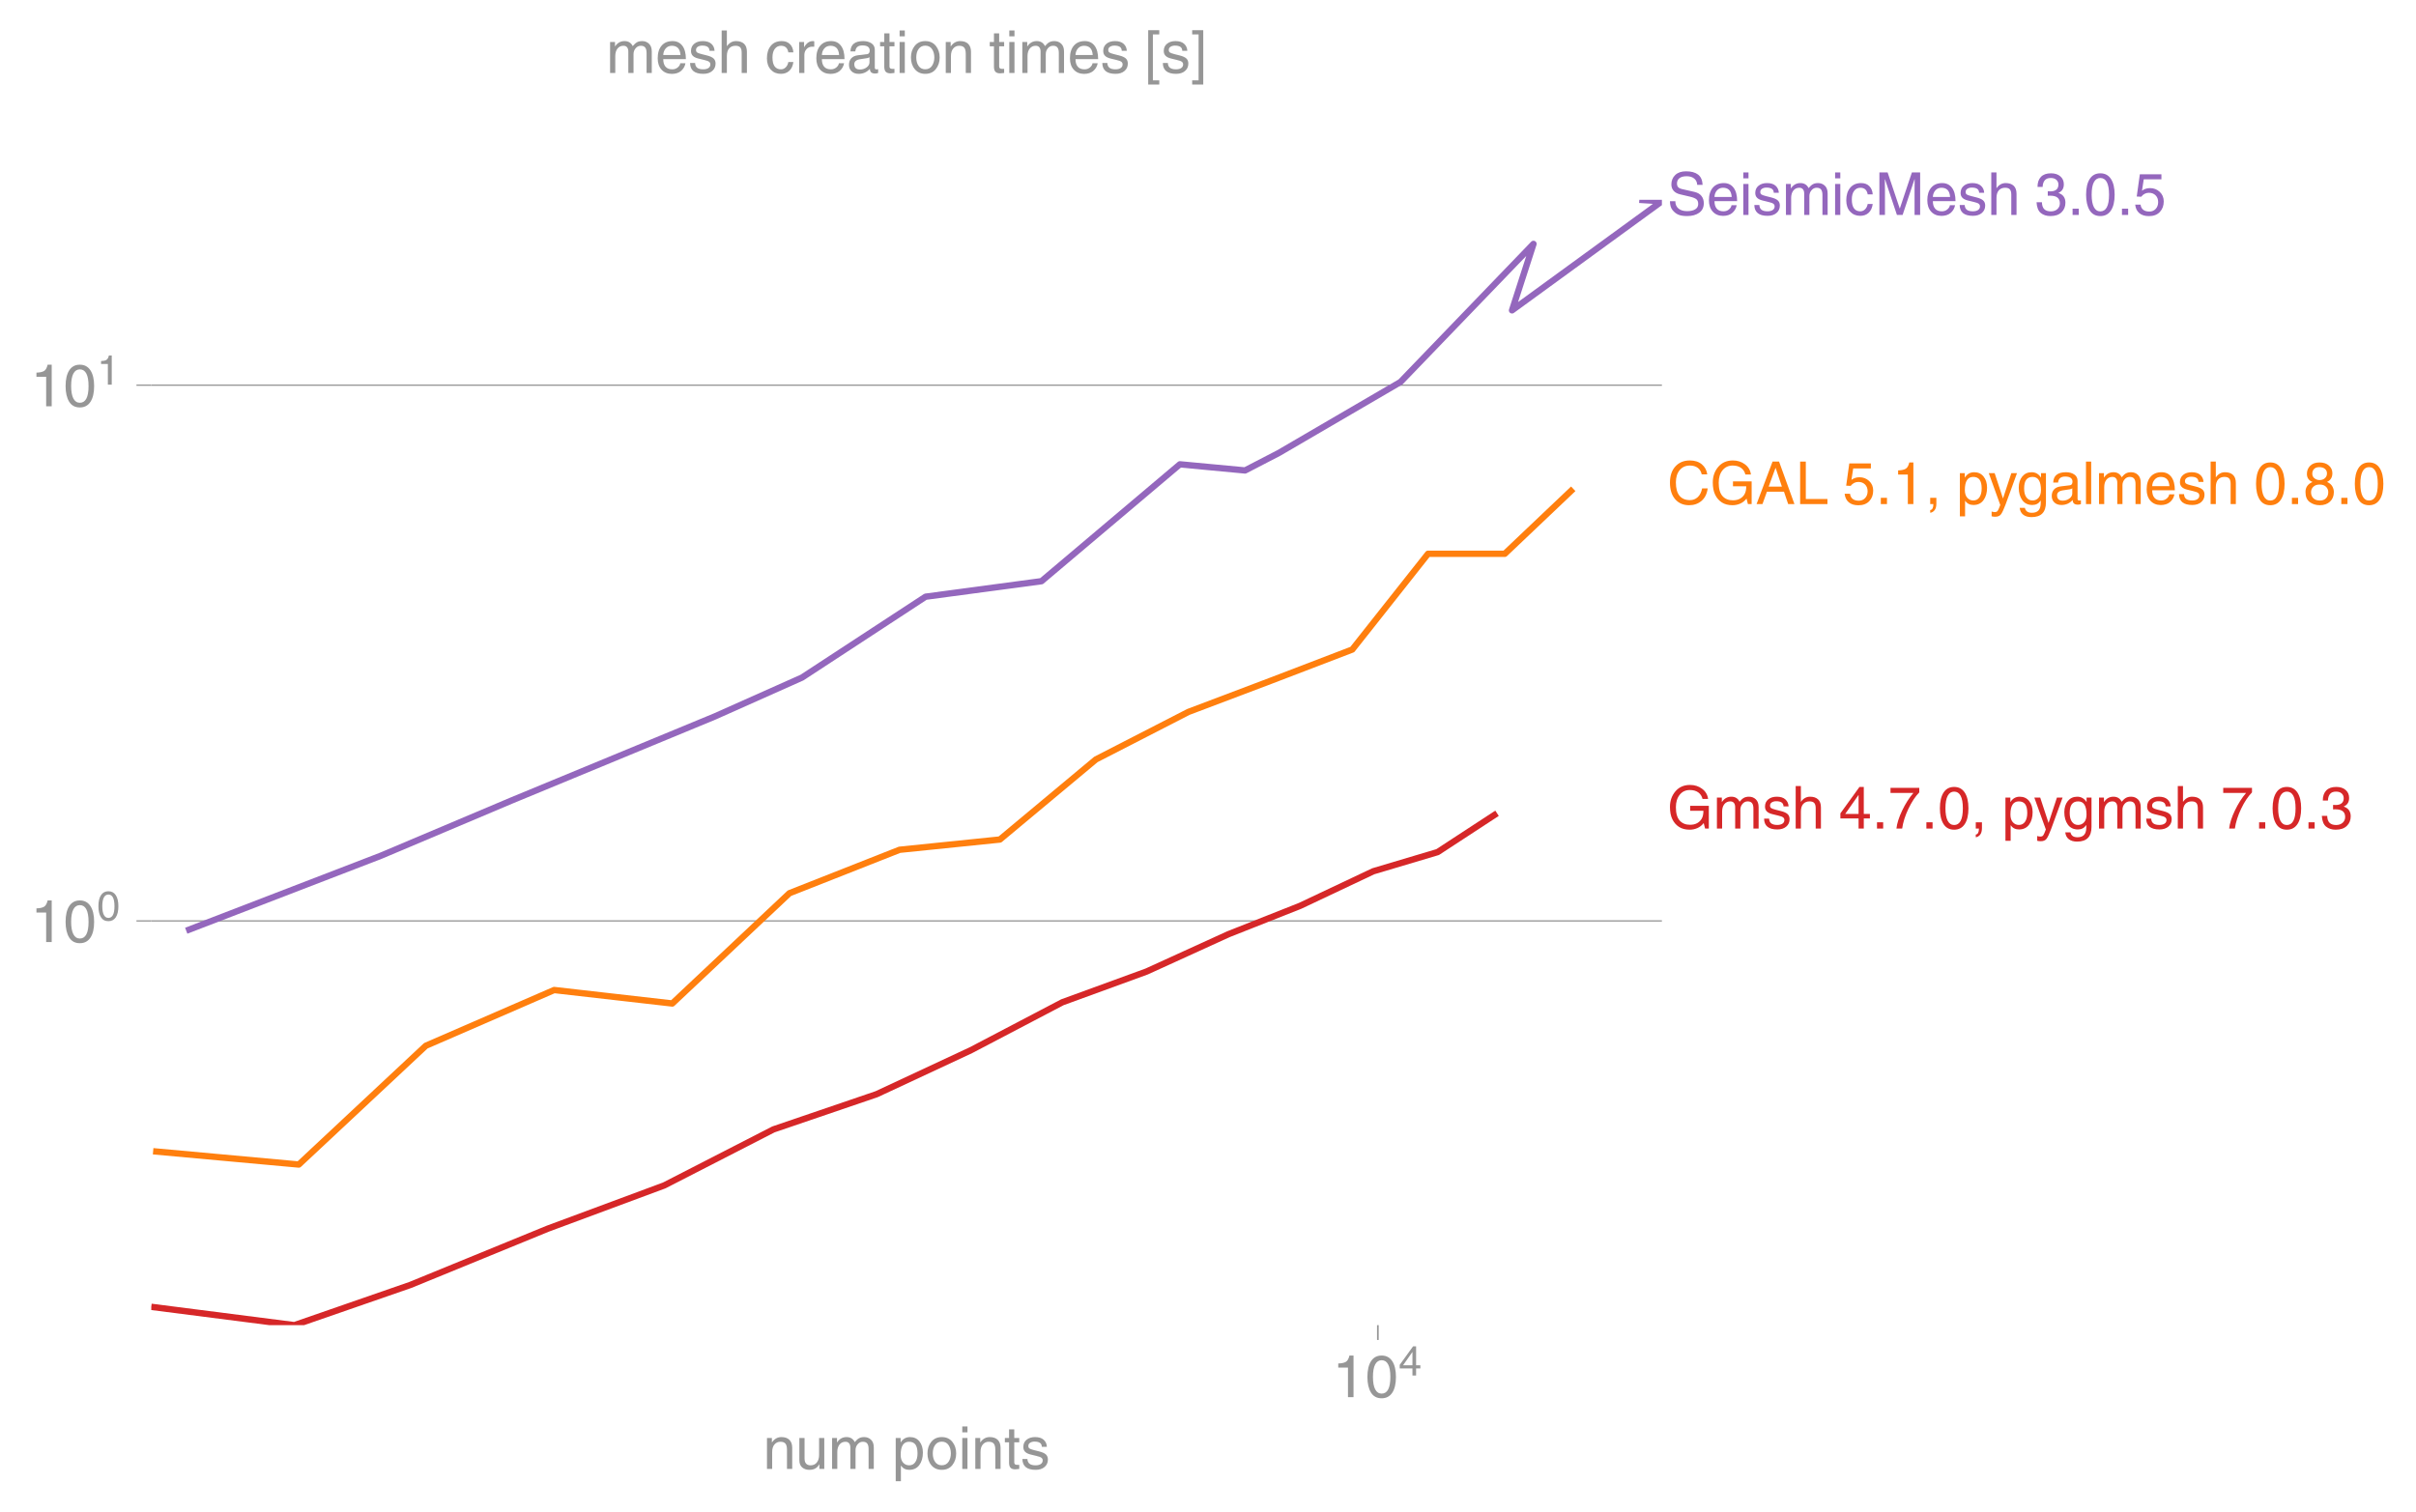
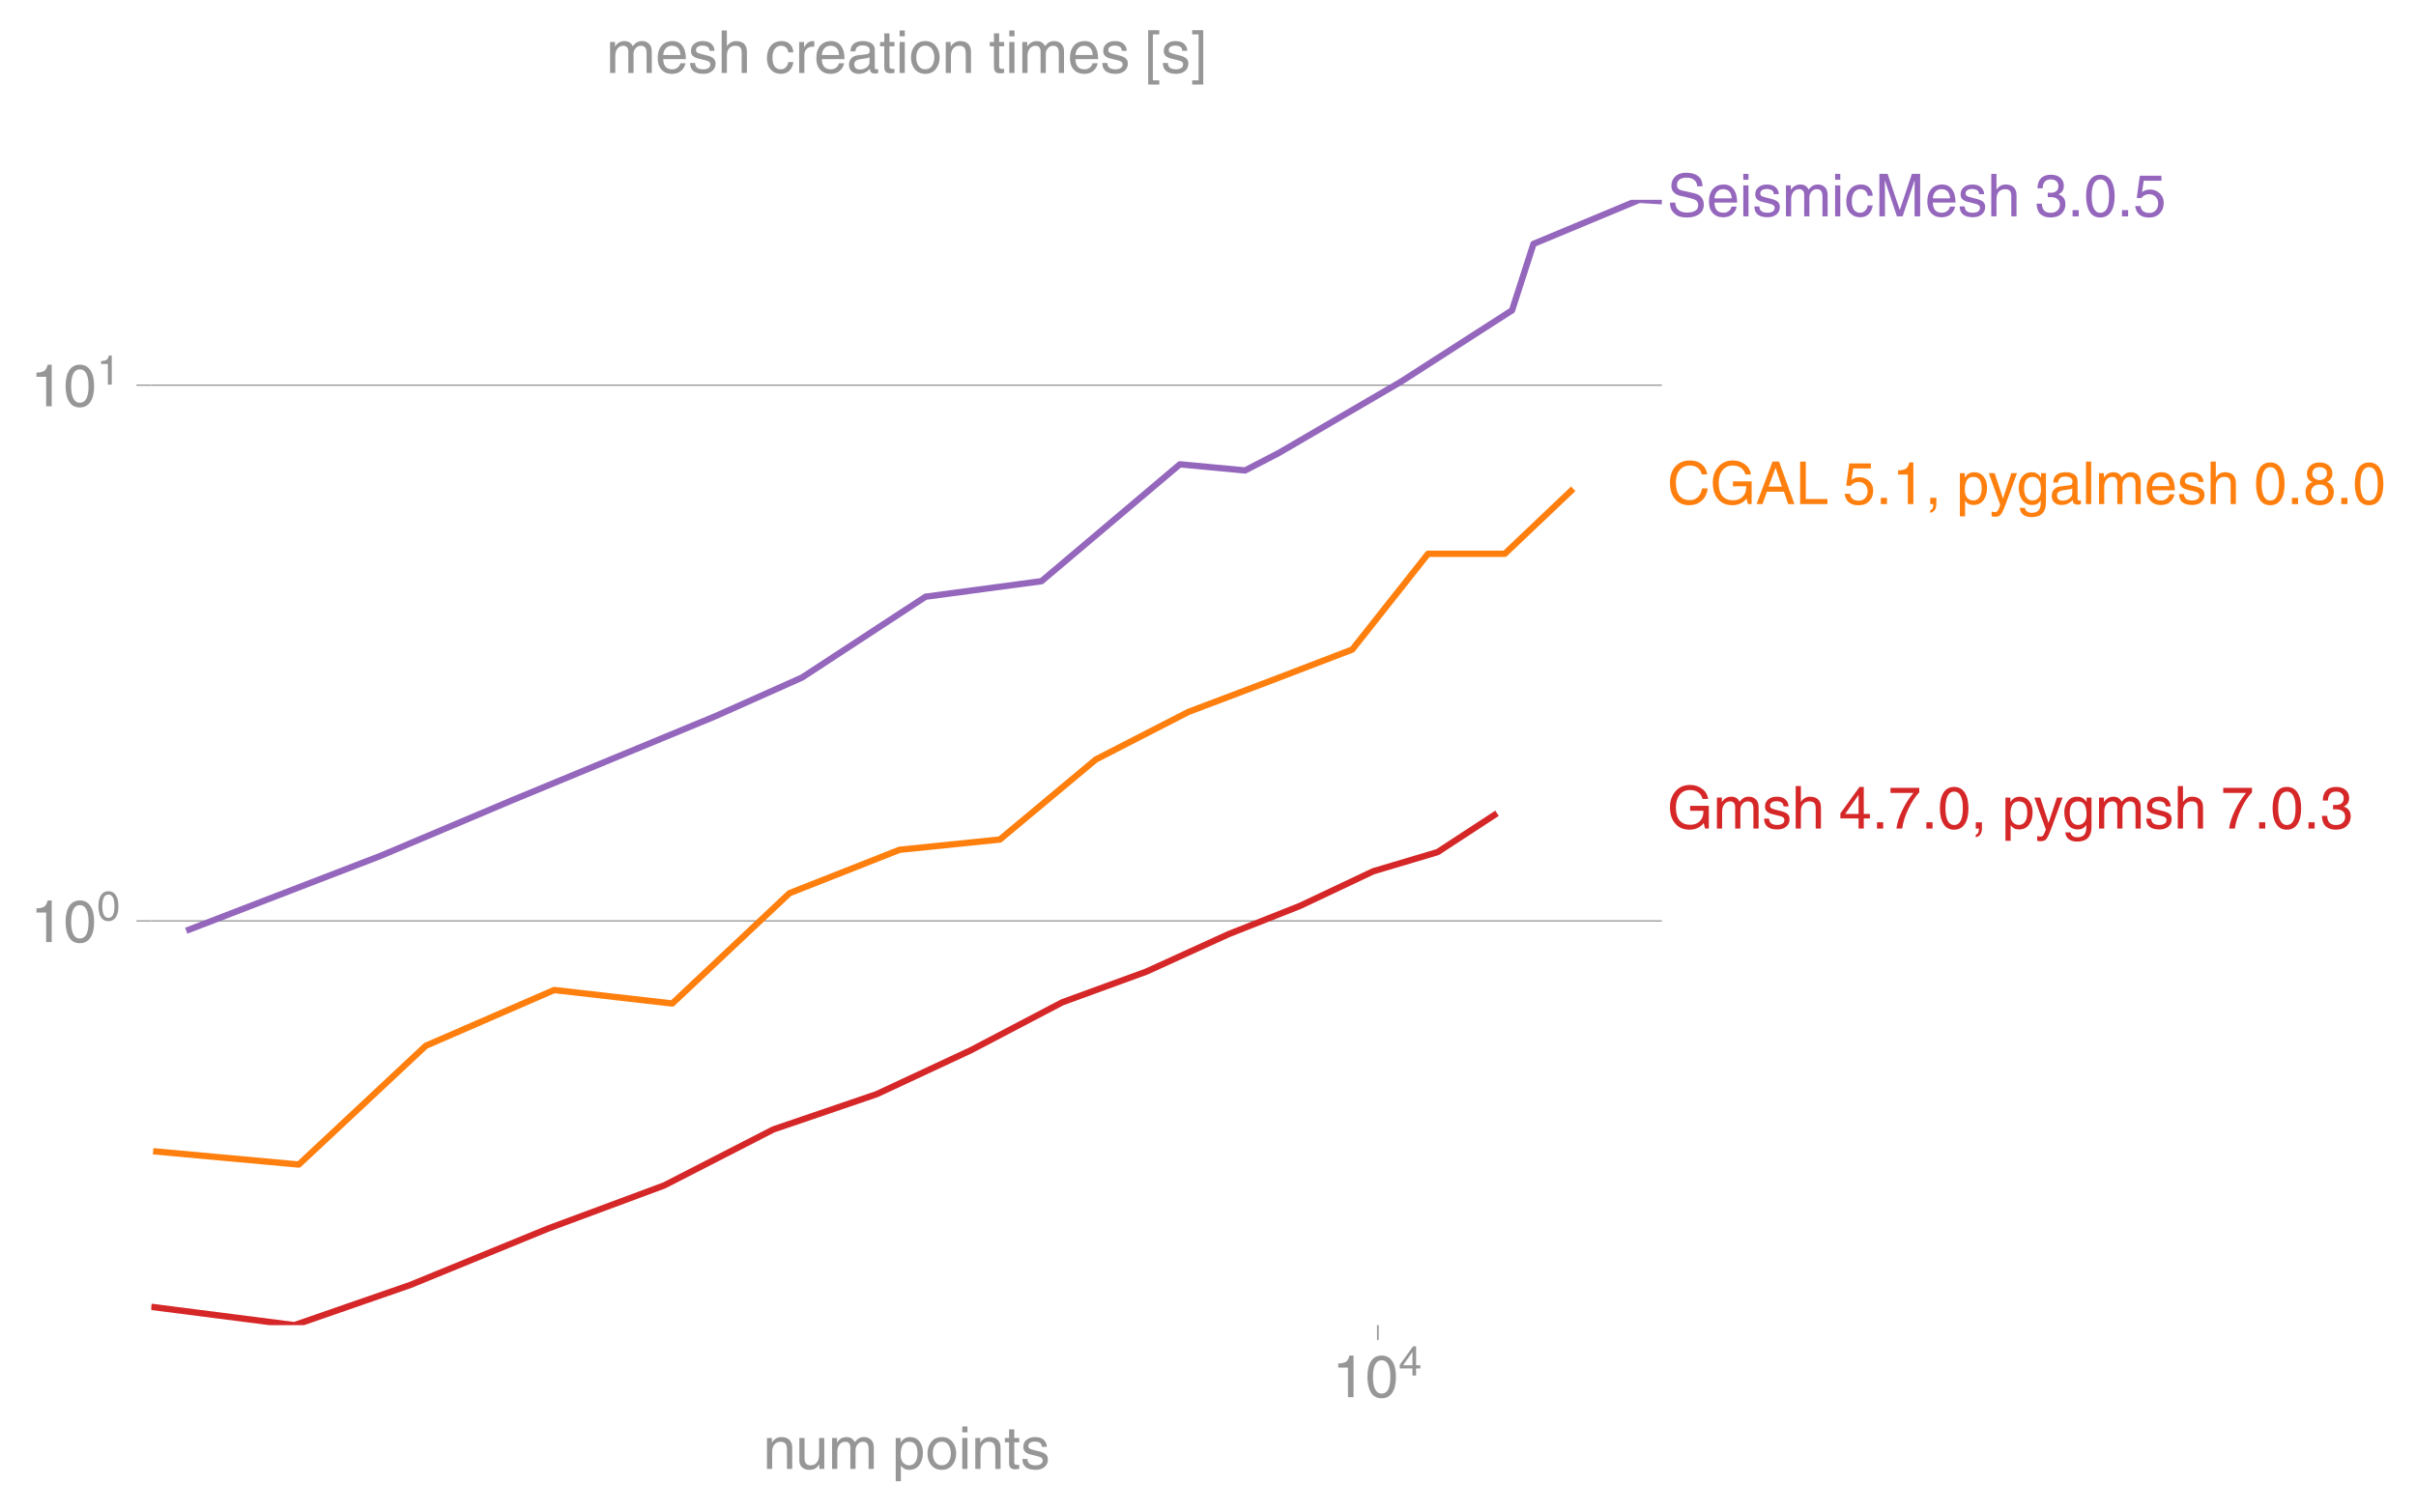
<svg xmlns="http://www.w3.org/2000/svg" xmlns:xlink="http://www.w3.org/1999/xlink" height="476.609" viewBox="0 0 571.152 357.457" width="761.536">
  <defs>
    <style>*{stroke-linecap:butt;stroke-linejoin:round}</style>
  </defs>
  <g id="figure_1">
    <path d="M0 357.457h571.152V0H0z" fill="none" id="patch_1" />
    <g id="axes_1">
      <path d="M35.76 313.361h357.12V47.25H35.76z" fill="none" id="patch_2" />
      <g id="matplotlib.axis_1">
        <g id="xtick_1">
          <g id="line2d_1">
            <defs>
-               <path d="M0 0v3.5" id="m1bc7aaeef7" stroke="#969696" stroke-width=".4" />
+               <path d="M0 0v3.5" id="meb04f6e81f" stroke="#969696" stroke-width=".4" />
            </defs>
-             <use x="325.734" xlink:href="#m1bc7aaeef7" y="313.361" fill="#969696" stroke="#969696" stroke-width=".4" />
+             <use x="325.734" xlink:href="#meb04f6e81f" y="313.361" fill="#969696" stroke="#969696" stroke-width=".4" />
          </g>
          <g transform="matrix(.14 0 0 -.14 314.954 330.41)" fill="#969696" id="text_1">
            <defs>
              <path d="M35.89 0h-9.374v49.906H10.109v6.985q8.594.28 12.782 2.75Q27.094 62.109 29 70.313h6.89z" id="HelveticaWorld-Regular-49" />
              <path d="M42.484 34.188q0 14.109-3.734 21.156-3.734 7.062-10.969 7.062-7.078 0-10.89-7.062-3.797-7.047-3.797-21.157 0-13.671 3.75-20.937Q20.609 6 27.78 6q7.235 0 10.969 7 3.734 7.016 3.734 21.188zm9.422 0q0-17.297-6.25-26.704-6.25-9.39-17.875-9.39-12.062 0-18.062 9.734-6 9.75-6 26.36 0 17.03 6.14 26.578 6.157 9.547 17.922 9.547 11.625 0 17.875-9.5t6.25-26.626z" id="HelveticaWorld-Regular-48" />
              <path d="M10.594 24.703h22.61v31.89h-.188zM42 17.093V0h-8.797v17.094H2.484v8.593L34.72 70.314H42v-45.61h10.297v-7.61z" id="HelveticaWorld-Regular-52" />
            </defs>
            <use transform="translate(0 .173)" xlink:href="#HelveticaWorld-Regular-49" />
            <use transform="translate(55.615 .173)" xlink:href="#HelveticaWorld-Regular-48" />
            <use transform="matrix(.7 0 0 .7 112.146 36.781)" xlink:href="#HelveticaWorld-Regular-52" />
          </g>
        </g>
        <g transform="matrix(.14 0 0 -.14 180.393 347.359)" fill="#969696" id="text_2">
          <defs>
            <path d="M49.219 0h-8.844v32.172q0 7.422-2.594 10.578-2.578 3.156-8.578 3.156-5.906 0-9.875-4.5-3.953-4.484-3.953-12.89V0H6.594v52.297h8.297v-7.375h.203q6.203 8.89 15.812 8.89 8.89 0 13.594-4.718 4.719-4.703 4.719-13.5z" id="HelveticaWorld-Regular-110" />
            <path d="M6.11 52.297h8.78V17.578q0-5.765 2.61-8.625Q20.125 6.11 25 6.11q6.781 0 10.594 4.797 3.812 4.813 3.812 12.578v28.813h8.782V0H39.89v7.625l-.188.188q-4.984-9.329-16.61-9.329-7.515 0-12.25 4.094Q6.11 6.688 6.11 14.703z" id="HelveticaWorld-Regular-117" />
            <path d="M6.594 52.297h8.297v-7.375h.203q5.906 8.89 15.812 8.89 9.813 0 13.922-8.5 3.75 4.594 7.266 6.547 3.515 1.953 8.703 1.953 6.781 0 11.484-4.453Q77 44.922 77 36.187V0h-8.781v33.797q0 6.094-2.297 9.094-2.297 3.015-7.422 3.015-5.172 0-8.75-4.203-3.563-4.203-3.563-9.812V0h-8.78v36.188q0 4.53-2.11 7.124-2.094 2.594-6.094 2.594-6.297 0-10.062-4.687-3.766-4.688-3.766-12.703V0H6.594z" id="HelveticaWorld-Regular-109" />
            <path d="M14.984 23.688q0-8.407 4.094-13 4.11-4.579 10.219-4.579 6.687 0 10.39 5.438 3.72 5.453 3.72 14.765 0 10.22-3.563 14.907-3.563 4.687-10.735 4.687-6.984 0-10.562-5.5-3.563-5.5-3.563-16.718zm-8.39 28.609h8.297v-7.375h.203q5.61 8.89 15.625 8.89 10.11 0 15.937-7.359 5.828-7.344 5.828-18.766 0-12.796-5.953-21Q40.578-1.515 29.5-1.515q-9.094 0-13.922 7.032h-.203v-26.22H6.594z" id="HelveticaWorld-Regular-112" />
            <path d="M12.703 26.219q0-8.735 3.953-14.375 3.953-5.64 11.219-5.64 7.531 0 11.438 5.905 3.906 5.907 3.906 14.11 0 8.297-3.907 14.078-3.906 5.797-11.437 5.797-6.969 0-11.078-5.453-4.094-5.438-4.094-14.422zm-8.984 0q0 11.672 6.484 19.625 6.5 7.968 17.672 7.968 11.438 0 17.875-8.062 6.453-8.047 6.453-19.531 0-11.516-6.406-19.625-6.39-8.11-17.922-8.11-11.078 0-17.625 7.86-6.531 7.86-6.531 19.875z" id="HelveticaWorld-Regular-111" />
            <path d="M6.594 61.813v9.968h8.781v-9.969zM15.375 0H6.594v52.297h8.781z" id="HelveticaWorld-Regular-105" />
            <path d="M17.188 45.016V10.984q0-2 1.093-3.046 1.11-1.047 3.938-1.047h3.375V0Q20.797-.688 19-.688q-5.516 0-8.063 2.641-2.53 2.64-2.53 8.547v34.516H1.311v7.28h7.094v14.595h8.781V52.297h8.407v-7.281z" id="HelveticaWorld-Regular-116" />
            <path d="M36.078 37.406q-.187 4.688-3.344 6.735-3.14 2.047-9.047 2.047-4.296 0-7.359-1.907-3.047-1.89-3.047-5.468 0-2.829 1.797-4.172 1.813-1.344 7.828-2.86l8.688-2.187q7.906-2 11.297-5.11 3.406-3.093 3.406-8.656 0-7.719-5.64-12.531-5.641-4.813-15.063-4.813-11 0-16.64 4.563-5.626 4.578-5.735 13.75h8.5q.203-5.422 3.594-8.063 3.39-2.625 10.171-2.625 5.516 0 8.766 2.188 3.25 2.203 3.25 6.11 0 2.78-2.11 4.437-2.093 1.672-8.296 3.078l-10.203 2.5q-6.203 1.562-9.157 4.656-2.953 3.094-2.953 8.031 0 7.72 5.516 12.203 5.531 4.5 14.406 4.5 9.485 0 14.531-4.624 5.047-4.61 5.344-11.782z" id="HelveticaWorld-Regular-115" />
          </defs>
          <use xlink:href="#HelveticaWorld-Regular-110" />
          <use x="55.176" xlink:href="#HelveticaWorld-Regular-117" />
          <use x="109.961" xlink:href="#HelveticaWorld-Regular-109" />
          <use x="192.969" xlink:href="#HelveticaWorld-Regular-32" />
          <use x="217.383" xlink:href="#HelveticaWorld-Regular-112" />
          <use x="273.877" xlink:href="#HelveticaWorld-Regular-111" />
          <use x="329.785" xlink:href="#HelveticaWorld-Regular-105" />
          <use x="351.807" xlink:href="#HelveticaWorld-Regular-110" />
          <use x="406.982" xlink:href="#HelveticaWorld-Regular-116" />
          <use x="434.668" xlink:href="#HelveticaWorld-Regular-115" />
        </g>
      </g>
      <g id="matplotlib.axis_2">
        <g id="ytick_1">
-           <path clip-path="url(#p096e991388)" d="M35.76 217.77h357.12" fill="none" stroke="#969696" stroke-linecap="square" stroke-width=".3" id="line2d_2" />
+           <path clip-path="url(#pe376141552)" d="M35.76 217.77h357.12" fill="none" stroke="#969696" stroke-linecap="square" stroke-width=".3" id="line2d_2" />
          <g id="line2d_3">
            <defs>
-               <path d="M0 0h-3.5" id="m55f6b35912" stroke="#969696" stroke-width=".3" />
+               <path d="M0 0h-3.5" id="ma140b4074f" stroke="#969696" stroke-width=".3" />
            </defs>
-             <use x="35.76" xlink:href="#m55f6b35912" y="217.769" fill="#969696" stroke="#969696" stroke-width=".3" />
+             <use x="35.76" xlink:href="#ma140b4074f" y="217.769" fill="#969696" stroke="#969696" stroke-width=".3" />
          </g>
          <g transform="matrix(.14 0 0 -.14 7.2 222.794)" fill="#969696" id="text_3">
            <use transform="translate(0 .173)" xlink:href="#HelveticaWorld-Regular-49" />
            <use transform="translate(55.615 .173)" xlink:href="#HelveticaWorld-Regular-48" />
            <use transform="matrix(.7 0 0 .7 112.146 36.781)" xlink:href="#HelveticaWorld-Regular-48" />
          </g>
        </g>
        <g id="ytick_2">
-           <path clip-path="url(#p096e991388)" d="M35.76 91.082h357.12" fill="none" stroke="#969696" stroke-linecap="square" stroke-width=".3" id="line2d_4" />
-           <use x="35.76" xlink:href="#m55f6b35912" y="91.082" fill="#969696" stroke="#969696" stroke-width=".3" id="line2d_5" />
+           <path clip-path="url(#pe376141552)" d="M35.76 91.082h357.12" fill="none" stroke="#969696" stroke-linecap="square" stroke-width=".3" id="line2d_4" />
+           <use x="35.76" xlink:href="#ma140b4074f" y="91.082" fill="#969696" stroke="#969696" stroke-width=".3" id="line2d_5" />
          <g transform="matrix(.14 0 0 -.14 7.2 96.106)" fill="#969696" id="text_4">
            <use transform="translate(0 .173)" xlink:href="#HelveticaWorld-Regular-49" />
            <use transform="translate(55.615 .173)" xlink:href="#HelveticaWorld-Regular-48" />
            <use transform="matrix(.7 0 0 .7 112.146 36.781)" xlink:href="#HelveticaWorld-Regular-49" />
          </g>
        </g>
      </g>
-       <path clip-path="url(#p096e991388)" d="M36.202 272.235l34.432 3.141 30.028-28.086 30.345-13.18 27.923 3.185 27.705-26.084 26.023-10.264 23.715-2.426 22.701-18.937 21.862-11.234 19.507-7.382 19.242-7.375 17.91-22.643 18.14.006 16.186-15.373" fill="none" stroke="#ff7f0e" stroke-linecap="square" stroke-width="1.5" id="line2d_6" />
-       <path clip-path="url(#p096e991388)" d="M35.76 309.027l33.835 4.334 27.396-9.504 32.491-13.308 27.548-10.232 25.81-13.247 24.404-8.332 22.302-10.407 21.606-11.329 19.912-7.268 19.332-8.817 16.96-6.713 17.29-8.175 15.218-4.536 14.041-9.181" fill="none" stroke="#d62728" stroke-linecap="square" stroke-width="1.5" id="line2d_7" />
-       <path clip-path="url(#p096e991388)" d="M44.025 220.088l46-17.728 30.914-13.066 48.031-19.871 20.62-9.197 29.217-19.124 27.408-3.67 32.715-27.635 15.406 1.449 7.946-4.114 28.791-16.796 31.448-32.662-5.07 15.714 35.429-25.801-5.343-.338" fill="none" stroke="#9467bd" stroke-linecap="square" stroke-width="1.5" id="line2d_8" />
+       <path clip-path="url(#pe376141552)" d="M36.202 272.235l34.432 3.141 30.028-28.086 30.345-13.18 27.923 3.185 27.705-26.084 26.023-10.264 23.715-2.426 22.701-18.937 21.862-11.234 19.507-7.382 19.242-7.375 17.91-22.643 18.14.006 16.186-15.373" fill="none" stroke="#ff7f0e" stroke-linecap="square" stroke-width="1.5" id="line2d_6" />
+       <path clip-path="url(#pe376141552)" d="M35.76 309.027l33.835 4.334 27.396-9.504 32.491-13.308 27.548-10.232 25.81-13.247 24.404-8.332 22.302-10.407 21.606-11.329 19.912-7.268 19.332-8.817 16.96-6.713 17.29-8.175 15.218-4.536 14.041-9.181" fill="none" stroke="#d62728" stroke-linecap="square" stroke-width="1.5" id="line2d_7" />
+       <path clip-path="url(#pe376141552)" d="M44.025 220.088l46-17.728 30.914-13.066 48.031-19.871 20.62-9.197 29.217-19.124 27.408-3.67 32.715-27.635 15.406 1.449 7.946-4.114 28.791-16.796 26.378-16.948 5.07-15.714 25.016-10.425 5.343.338" fill="none" stroke="#9467bd" stroke-linecap="square" stroke-width="1.5" id="line2d_8" />
      <g transform="matrix(.14 0 0 -.14 394.17 119.2)" fill="#ff7f0e" id="text_5">
        <defs>
          <path d="M58.016 50.203q-1.625 7.313-6.782 11.094-5.14 3.797-13.343 3.797-10.594 0-17.047-7.703-6.438-7.688-6.438-20.766 0-15.14 6.094-22.547 6.11-7.39 17.688-7.39 7.609 0 13.093 5.046 5.5 5.063 7.407 14.688h9.421Q66.22 12.594 57.625 5.344t-20.906-7.25q-14.703 0-23.516 10.11Q4.391 18.311 4.391 36.28q0 17.328 9.203 27.36 9.203 10.047 24.297 10.047 12.5 0 20.265-6.454 7.766-6.437 9.235-17.03z" id="HelveticaWorld-Regular-67" />
          <path d="M38.484 38.375h31.532V0h-6.297l-2.344 9.281Q56.781 3.421 50.578.75q-6.187-2.656-12.875-2.656-10.797 0-18.047 4.703-7.25 4.719-11.265 13.015-4 8.313-4 20.72 0 15.468 9.203 26.312 9.203 10.843 24.781 10.843 11.625 0 20.313-6.5Q67.39 60.688 68.796 50h-9.375q-1.703 7.078-7.219 11.078-5.516 4.016-14.312 4.016-10.594 0-17.047-7.985-6.438-7.984-6.438-21.125 0-15.28 6.39-22.437Q27.204 6.39 38.282 6.39q7.235 0 12.235 2.859 5 2.86 7.687 7.766 2.688 4.906 2.688 13.062H38.484z" id="HelveticaWorld-Regular-71" />
          <path d="M44 29.5L33.406 61.078h-.203L21.687 29.5zm-25.297-8.594L11.188 0h-9.97l27 71.781h10.985L65.187 0H54.594l-7.078 20.906z" id="HelveticaWorld-Regular-65" />
          <path d="M17.672 8.594h36.531V0H8.11v71.781h9.563z" id="HelveticaWorld-Regular-76" />
          <path d="M14.703 40.922q5.813 4.39 13.625 4.39 9.469 0 16.281-6.296 6.813-6.297 6.813-16.22 0-10.78-6.578-17.796-6.563-7-18.422-7-10.313 0-16.266 5.047Q4.203 8.109 3.22 17.39h9.094q.671-5.672 4.437-8.672 3.766-3 10.453-3 6.485 0 10.64 4.484Q42 14.703 42 21.688q0 7.125-4.36 11.421-4.343 4.297-11.218 4.297-7.813 0-13.047-6.687l-7.563.39 5.266 37.594h36.438v-8.5H17.672z" id="HelveticaWorld-Regular-53" />
          <path d="M19.094 0H8.687v10.594h10.407z" id="HelveticaWorld-Regular-46" />
          <path d="M8.688 10.594h10.406V.78q0-7.422-3.078-11.172-3.078-3.765-7.328-4.312v4.594Q14.015-9.422 14.015 0H8.687z" id="HelveticaWorld-Regular-44" />
          <path d="M39.016 52.297h9.562L29.891.984q-.5-1.375-.985-2.593-4.25-11.329-7.328-15.547-3.078-4.235-9.953-4.235-3.61 0-5.906.782v8.015q2.484-.89 5.468-.89 3.22 0 4.704 2.03 1.5 2.032 4.421 9.938L.875 52.297h9.922L24.812 9.719H25z" id="HelveticaWorld-Regular-121" />
          <path d="M12.984 26.313q0-9.61 3.813-14.907Q20.609 6.11 27.094 6.11q6.312 0 10.312 4.579 4 4.593 4 13 0 11.03-3.5 16.625-3.484 5.593-10.61 5.593-7.171 0-10.75-4.765-3.562-4.766-3.562-14.828zM49.812 2.983q0-12.609-6.062-18.797-6.047-6.203-18.266-6.203-8.78 0-13.984 4.047Q6.297-13.922 5.516-6.39h8.796q.672-3.812 3.532-6.062 2.86-2.25 8.281-2.25 7.375 0 11.125 3.969 3.766 3.953 3.766 12.828v3.719h-.188q-4.937-7.329-13.922-7.329-11.187 0-17.093 8.25-5.907 8.25-5.907 20.953 0 11.625 5.953 18.875 5.97 7.25 15.829 7.25 9.906 0 15.625-8.89h.187v7.375h8.313z" id="HelveticaWorld-Regular-103" />
          <path d="M38.375 26.703q-.969-1.015-3.828-1.656-2.86-.625-10.672-1.656-5.766-.688-8.469-2.844-2.703-2.14-2.703-5.656 0-4.297 2.281-6.688 2.297-2.39 7.329-2.39 6.296 0 11.171 3.578 4.891 3.593 4.891 8.718zM6.203 36.375q.297 8.844 5.734 13.14 5.454 4.297 15.844 4.297 8.297 0 13.907-3.765 5.624-3.75 5.624-10.844V9.078Q47.313 6 50.094 6q1.125 0 2.89.39V0Q50.594-.984 48-.984q-4.5 0-6.703 1.921-2.188 1.938-2.281 6.047-7.516-8.5-18.891-8.5-7.422 0-11.922 4.204Q3.72 6.89 3.72 13.624q0 6.89 3.906 11.125Q11.531 29 19 29.89l15.516 1.891q4.203.64 4.203 6.203 0 4.11-3.047 6.297-3.047 2.203-9.25 2.203-5.516 0-8.485-2.437-2.953-2.438-3.53-7.672z" id="HelveticaWorld-Regular-97" />
          <path d="M15.375 0H6.594v71.781h8.781z" id="HelveticaWorld-Regular-108" />
          <path d="M42.484 30.328q-.687 8.485-4.5 12.031-3.797 3.547-10.109 3.547-6.39 0-10.328-4.5-3.922-4.484-4.172-11.078zm8.391-13.922q-1.453-8.11-7.953-13.422-5.719-4.5-15.047-4.593-10.984.093-17.438 7.203Q4 12.704 4 24.704q0 13.78 6.64 21.437 6.641 7.672 18.47 7.672 10.593 0 16.546-7.922 5.953-7.907 5.953-22.594H13.375q0-8.203 3.813-12.703Q21 6.109 28.608 6.109q5.375 0 9.235 3.235 3.86 3.25 4.25 7.062z" id="HelveticaWorld-Regular-101" />
          <path d="M49.219 0h-8.844v34.188q0 6.296-2.438 9-2.437 2.718-7.953 2.718-6.797 0-10.703-4.406-3.906-4.39-3.906-12.984V0H6.594v71.781h8.781V45.312h.203q6 8.5 15.328 8.5 8.594 0 13.453-4.5 4.86-4.484 4.86-13.718z" id="HelveticaWorld-Regular-104" />
          <path d="M27.594 40.578q5.422 0 8.953 3.094 3.547 3.11 3.547 8.234 0 4.594-3.407 7.547-3.39 2.953-9.687 2.953-5.61 0-8.672-3.11-3.047-3.093-3.047-7.874 0-5.125 3.813-7.984 3.812-2.86 8.5-2.86zm.093-7.562q-6.78 0-10.64-3.766-3.86-3.766-3.86-9.234 0-6.297 3.907-10.157Q21 6 28.219 6q6.406 0 10.234 3.86 3.828 3.859 3.828 10.265 0 5.469-3.828 9.172-3.828 3.719-10.766 3.719zM49.22 52.203q0-10.594-9.032-14.797 6.204-2.781 8.86-7.36 2.656-4.562 2.656-9.733 0-10.016-6.453-16.125-6.438-6.094-17.375-6.094-9.563 0-16.813 5.25-7.25 5.25-7.25 17.062 0 11.922 11.907 16.907-9.516 3.796-9.516 13.671 0 8.297 5.64 13.813 5.641 5.516 15.641 5.516 10.016 0 15.875-5.204 5.86-5.203 5.86-12.906z" id="HelveticaWorld-Regular-56" />
        </defs>
        <use xlink:href="#HelveticaWorld-Regular-67" />
        <use x="72.314" xlink:href="#HelveticaWorld-Regular-71" />
        <use x="149.414" xlink:href="#HelveticaWorld-Regular-65" />
        <use x="216.113" xlink:href="#HelveticaWorld-Regular-76" />
        <use x="271.729" xlink:href="#HelveticaWorld-Regular-32" />
        <use x="296.143" xlink:href="#HelveticaWorld-Regular-53" />
        <use x="351.758" xlink:href="#HelveticaWorld-Regular-46" />
        <use x="379.541" xlink:href="#HelveticaWorld-Regular-49" />
        <use x="435.156" xlink:href="#HelveticaWorld-Regular-44" />
        <use x="462.939" xlink:href="#HelveticaWorld-Regular-32" />
        <use x="487.354" xlink:href="#HelveticaWorld-Regular-112" />
        <use x="541.848" xlink:href="#HelveticaWorld-Regular-121" />
        <use x="589.457" xlink:href="#HelveticaWorld-Regular-103" />
        <use x="645.365" xlink:href="#HelveticaWorld-Regular-97" />
        <use x="700.297" xlink:href="#HelveticaWorld-Regular-108" />
        <use x="722.318" xlink:href="#HelveticaWorld-Regular-109" />
        <use x="805.326" xlink:href="#HelveticaWorld-Regular-101" />
        <use x="860.746" xlink:href="#HelveticaWorld-Regular-115" />
        <use x="910.746" xlink:href="#HelveticaWorld-Regular-104" />
        <use x="965.922" xlink:href="#HelveticaWorld-Regular-32" />
        <use x="990.336" xlink:href="#HelveticaWorld-Regular-48" />
        <use x="1045.951" xlink:href="#HelveticaWorld-Regular-46" />
        <use x="1073.734" xlink:href="#HelveticaWorld-Regular-56" />
        <use x="1129.35" xlink:href="#HelveticaWorld-Regular-46" />
        <use x="1157.133" xlink:href="#HelveticaWorld-Regular-48" />
      </g>
      <g transform="matrix(.14 0 0 -.14 394.17 195.929)" fill="#d62728" id="text_6">
        <defs>
          <path d="M3.719 68.797h48.578v-7.719Q42.28 50.875 33.984 33.484 25.687 16.11 23.391 0h-9.672q1.469 13.281 9.719 30.531 8.25 17.266 18.953 29.672H3.719z" id="HelveticaWorld-Regular-55" />
          <path d="M22.406 39.984q2.203-.187 4.594-.187 6.203 0 9.781 2.86 3.594 2.859 3.594 8.656 0 4.687-3.344 7.89-3.343 3.203-9.64 3.203-6.985 0-10.235-4.11-3.234-4.093-3.437-10.983h-8.64q0 10.984 5.765 16.984 5.765 6.016 16.937 6.016 9.922 0 15.828-5.11 5.907-5.094 5.907-13.39 0-10.704-9.032-14.5v-.204q11.72-4 11.72-16.406 0-9.906-6.595-16.265-6.593-6.344-18.703-6.344-9.906 0-16.312 5.203Q4.204 8.5 3.422 21.484H12.5q.203-8.109 4-11.797Q20.313 6 27.484 6q6.938 0 11.141 3.86 4.203 3.859 4.203 9.718 0 6.406-4.016 9.672-4 3.266-12.39 3.266-2 0-4.016-.094z" id="HelveticaWorld-Regular-51" />
        </defs>
        <use xlink:href="#HelveticaWorld-Regular-71" />
        <use x="77.1" xlink:href="#HelveticaWorld-Regular-109" />
        <use x="160.107" xlink:href="#HelveticaWorld-Regular-115" />
        <use x="210.107" xlink:href="#HelveticaWorld-Regular-104" />
        <use x="265.283" xlink:href="#HelveticaWorld-Regular-32" />
        <use x="289.697" xlink:href="#HelveticaWorld-Regular-52" />
        <use x="345.313" xlink:href="#HelveticaWorld-Regular-46" />
        <use x="373.096" xlink:href="#HelveticaWorld-Regular-55" />
        <use x="428.711" xlink:href="#HelveticaWorld-Regular-46" />
        <use x="456.494" xlink:href="#HelveticaWorld-Regular-48" />
        <use x="512.109" xlink:href="#HelveticaWorld-Regular-44" />
        <use x="539.893" xlink:href="#HelveticaWorld-Regular-32" />
        <use x="564.307" xlink:href="#HelveticaWorld-Regular-112" />
        <use x="618.801" xlink:href="#HelveticaWorld-Regular-121" />
        <use x="666.41" xlink:href="#HelveticaWorld-Regular-103" />
        <use x="722.318" xlink:href="#HelveticaWorld-Regular-109" />
        <use x="805.326" xlink:href="#HelveticaWorld-Regular-115" />
        <use x="855.326" xlink:href="#HelveticaWorld-Regular-104" />
        <use x="910.502" xlink:href="#HelveticaWorld-Regular-32" />
        <use x="934.916" xlink:href="#HelveticaWorld-Regular-55" />
        <use x="990.531" xlink:href="#HelveticaWorld-Regular-46" />
        <use x="1018.314" xlink:href="#HelveticaWorld-Regular-48" />
        <use x="1073.93" xlink:href="#HelveticaWorld-Regular-46" />
        <use x="1101.713" xlink:href="#HelveticaWorld-Regular-51" />
      </g>
-       <g transform="matrix(.14 0 0 -.14 394.17 50.825)" fill="#9467bd" id="text_7">
+       <g transform="matrix(.14 0 0 -.14 394.17 51.162)" fill="#9467bd" id="text_7">
        <defs>
          <path d="M50.39 50.781q-.296 6.844-5.109 10.719-4.797 3.875-12.656 3.875-7.922 0-12.172-3.25-4.234-3.234-4.234-9.344 0-3.265 1.843-5.61 1.86-2.343 6.641-3.468l20.516-4.687q8.297-1.813 12.297-6.875 4.015-5.047 4.015-12.313 0-10.64-7.812-16.187-7.813-5.547-20.313-5.547-9.531 0-15.031 2.437-5.484 2.453-9.734 7.766-4.25 5.328-4.25 14.89h9.093q0-8 5.313-12.406 5.328-4.39 14.5-4.39 8.89 0 13.844 3.156 4.953 3.156 4.953 8.953 0 5.281-2.953 7.89Q46.188 29 37.594 31l-15.469 3.625q-7.719 1.75-11.531 6.125Q6.78 45.125 6.78 51.516q0 9.672 6.516 15.922 6.531 6.25 18.203 6.25 13.172 0 20.328-5.5 7.156-5.485 7.688-17.407z" id="HelveticaWorld-Regular-83" />
          <path d="M39.594 34.719q-1.89 11.187-12.39 11.187-6.5 0-10.454-5.203-3.953-5.203-3.953-14.484 0-10.11 3.656-15.11 3.672-5 10.64-5 4.688 0 8.11 3.438 3.422 3.437 4.39 8.953h8.5q-1.312-9.703-6.859-14.86-5.547-5.156-14.328-5.156-10.297 0-16.89 7.047-6.594 7.063-6.594 19.172 0 13.281 6.594 21.188 6.593 7.922 18.5 7.922 8.687 0 13.843-5.204 5.157-5.203 5.735-13.89z" id="HelveticaWorld-Regular-99" />
          <path d="M67.484 0v42.39q0 .829.094 8.126t.094 9.78h-.281L47.312 0h-9.609L17.578 60.203h-.297q0-3.61.094-10.297.11-6.687.11-7.515V0H8.108v71.781h13.86L42.39 11.078h.28l20.313 60.703h13.922V0z" id="HelveticaWorld-Regular-77" />
        </defs>
        <use xlink:href="#HelveticaWorld-Regular-83" />
        <use x="66.211" xlink:href="#HelveticaWorld-Regular-101" />
        <use x="121.631" xlink:href="#HelveticaWorld-Regular-105" />
        <use x="143.652" xlink:href="#HelveticaWorld-Regular-115" />
        <use x="193.652" xlink:href="#HelveticaWorld-Regular-109" />
        <use x="276.66" xlink:href="#HelveticaWorld-Regular-105" />
        <use x="298.682" xlink:href="#HelveticaWorld-Regular-99" />
        <use x="349.951" xlink:href="#HelveticaWorld-Regular-77" />
        <use x="434.961" xlink:href="#HelveticaWorld-Regular-101" />
        <use x="490.381" xlink:href="#HelveticaWorld-Regular-115" />
        <use x="540.381" xlink:href="#HelveticaWorld-Regular-104" />
        <use x="595.557" xlink:href="#HelveticaWorld-Regular-32" />
        <use x="619.971" xlink:href="#HelveticaWorld-Regular-51" />
        <use x="675.586" xlink:href="#HelveticaWorld-Regular-46" />
        <use x="703.369" xlink:href="#HelveticaWorld-Regular-48" />
        <use x="758.984" xlink:href="#HelveticaWorld-Regular-46" />
        <use x="786.768" xlink:href="#HelveticaWorld-Regular-53" />
      </g>
      <g transform="matrix(.14 0 0 -.14 143.302 17.25)" fill="#969696" id="text_8">
        <defs>
          <path d="M15.375 0H6.594v52.297h8.297v-8.688h.203q5.703 10.203 14.687 10.203 1.422 0 2.297-.296V44.39h-3.266q-5.906 0-9.671-4.016-3.766-4-3.766-9.953z" id="HelveticaWorld-Regular-114" />
          <path d="M14.203-12.5H25v-7.078H6.297v91.797H25v-7.125H14.203z" id="HelveticaWorld-Regular-91" />
          <path d="M13.625 65.094H2.781v7.125h18.703v-91.797H2.781v7.078h10.844z" id="HelveticaWorld-Regular-93" />
        </defs>
        <use xlink:href="#HelveticaWorld-Regular-109" />
        <use x="83.008" xlink:href="#HelveticaWorld-Regular-101" />
        <use x="138.428" xlink:href="#HelveticaWorld-Regular-115" />
        <use x="188.428" xlink:href="#HelveticaWorld-Regular-104" />
        <use x="243.604" xlink:href="#HelveticaWorld-Regular-32" />
        <use x="268.018" xlink:href="#HelveticaWorld-Regular-99" />
        <use x="319.287" xlink:href="#HelveticaWorld-Regular-114" />
        <use x="350.855" xlink:href="#HelveticaWorld-Regular-101" />
        <use x="406.275" xlink:href="#HelveticaWorld-Regular-97" />
        <use x="461.207" xlink:href="#HelveticaWorld-Regular-116" />
        <use x="488.893" xlink:href="#HelveticaWorld-Regular-105" />
        <use x="510.914" xlink:href="#HelveticaWorld-Regular-111" />
        <use x="566.822" xlink:href="#HelveticaWorld-Regular-110" />
        <use x="621.998" xlink:href="#HelveticaWorld-Regular-32" />
        <use x="646.412" xlink:href="#HelveticaWorld-Regular-116" />
        <use x="674.098" xlink:href="#HelveticaWorld-Regular-105" />
        <use x="696.119" xlink:href="#HelveticaWorld-Regular-109" />
        <use x="779.127" xlink:href="#HelveticaWorld-Regular-101" />
        <use x="834.547" xlink:href="#HelveticaWorld-Regular-115" />
        <use x="884.547" xlink:href="#HelveticaWorld-Regular-32" />
        <use x="908.961" xlink:href="#HelveticaWorld-Regular-91" />
        <use x="936.744" xlink:href="#HelveticaWorld-Regular-115" />
        <use x="986.744" xlink:href="#HelveticaWorld-Regular-93" />
      </g>
    </g>
  </g>
  <defs>
-     <clipPath id="p096e991388">
+     <clipPath id="pe376141552">
      <path d="M35.76 47.249h357.12v266.112H35.76z" />
    </clipPath>
  </defs>
</svg>
